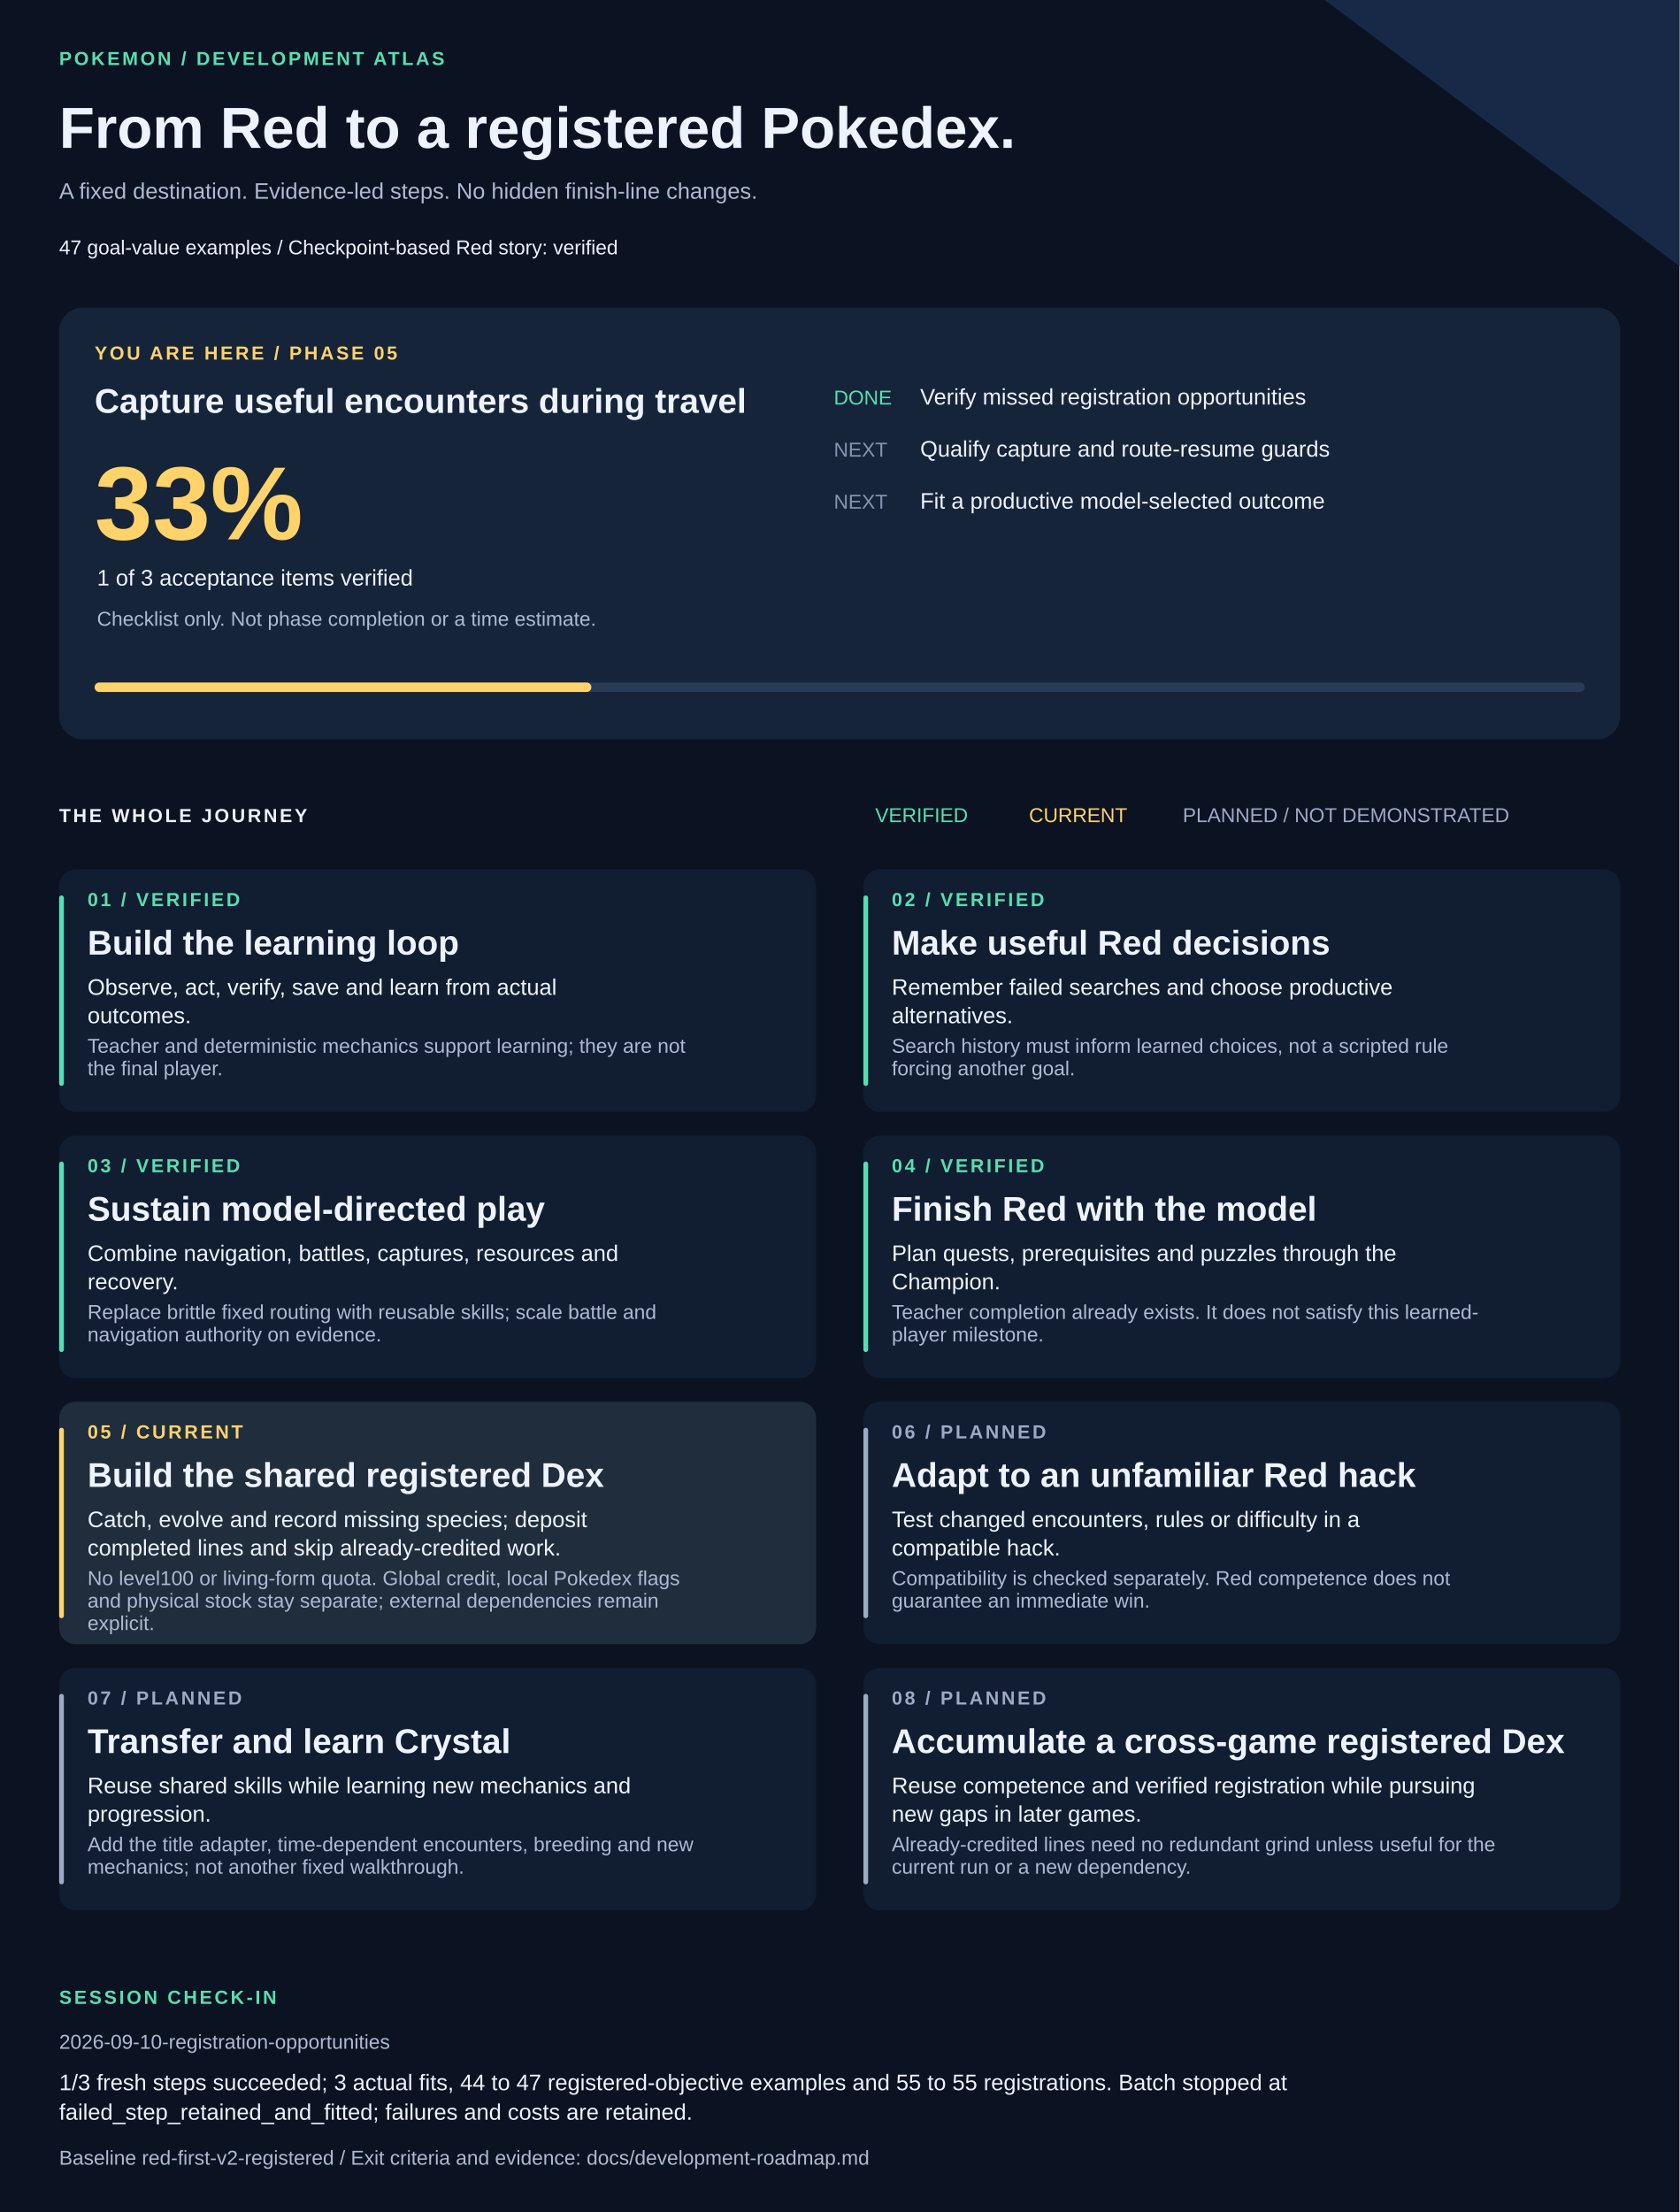
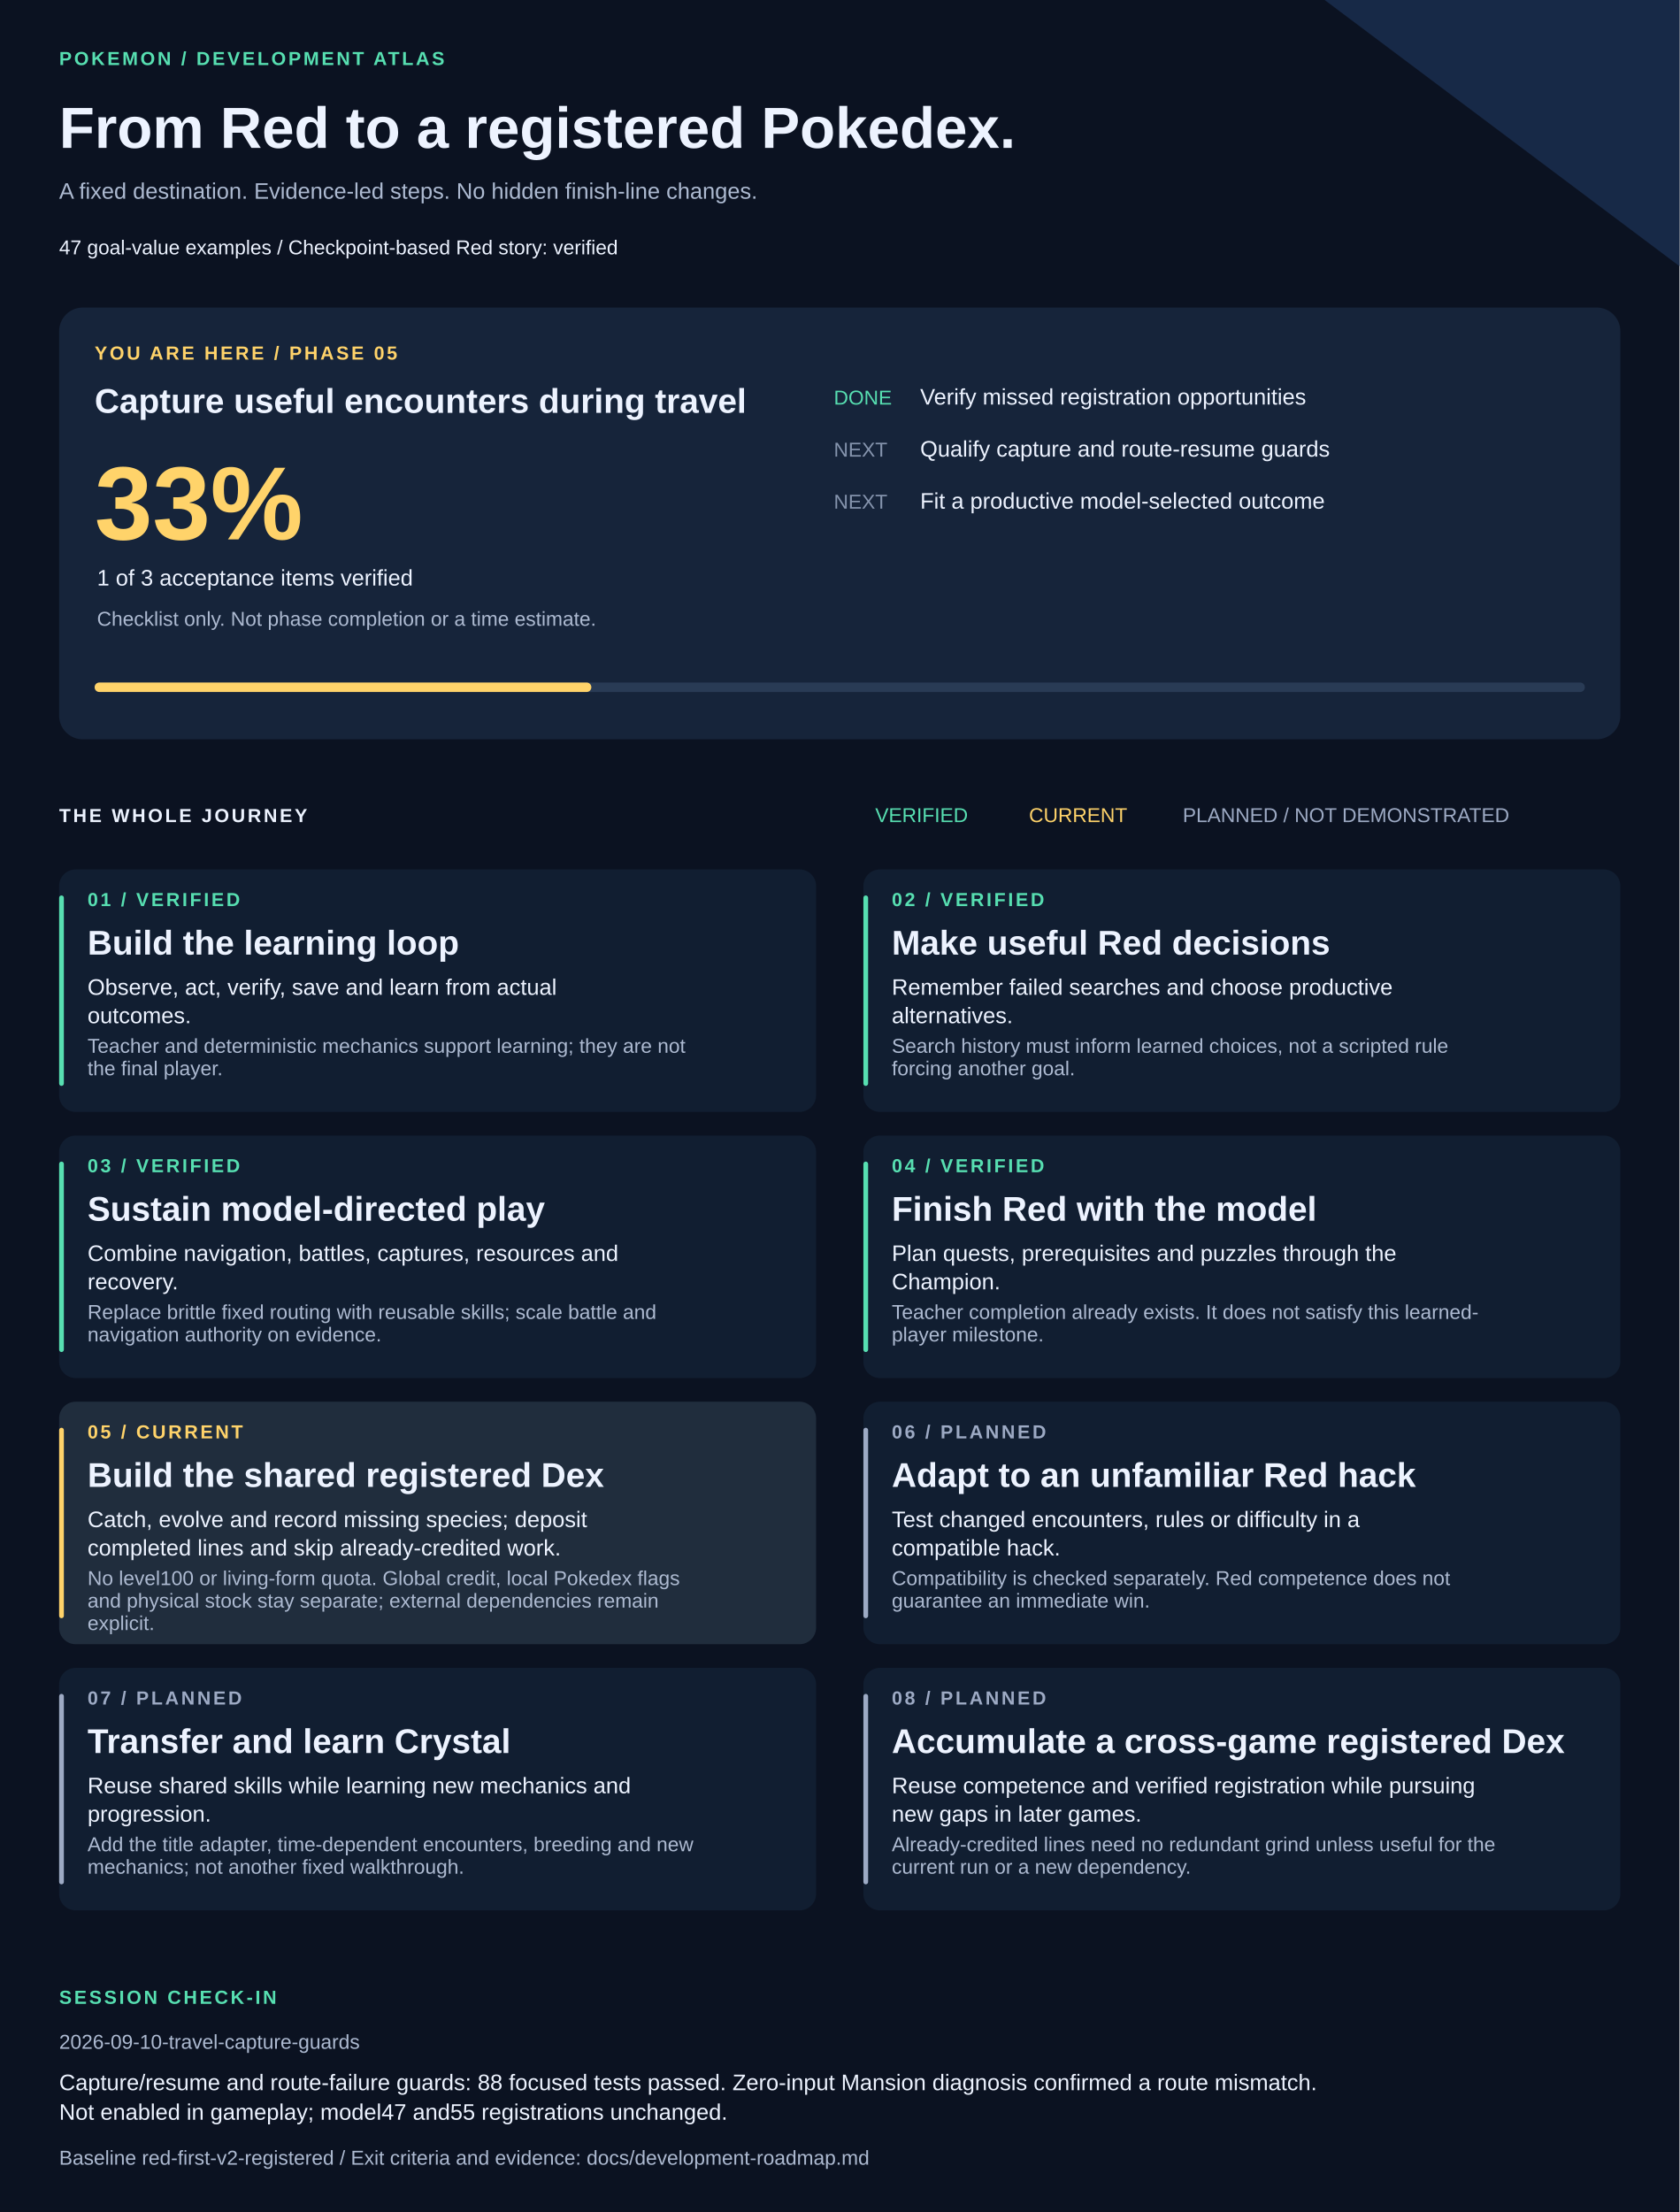
<svg xmlns="http://www.w3.org/2000/svg" width="1420" height="1870" viewBox="0 0 1420 1870" role="img" aria-labelledby="title description">
  <style>text{font-family:Arial,Helvetica,sans-serif;fill:#edf3ff}.muted{fill:#adbad1}.eyebrow{font-size:16px;letter-spacing:2px;font-weight:bold}.heading{font-size:29px;font-weight:bold}.body{font-size:19px}.small{font-size:17px}</style>
  <rect width="1420" height="1870" fill="#0b1221" />
  <path d="M1120 0H1420V225Z" fill="#172947" />
  <text x="50" y="55" class="eyebrow" style="fill:#57dfb1">POKEMON / DEVELOPMENT ATLAS</text>
  <text x="50" y="125" style="font-size:49px;font-weight:bold">From Red to a registered Pokedex.</text>
  <text x="50" y="168" class="body muted">A fixed destination. Evidence-led steps. No hidden finish-line changes.</text>
  <text x="50" y="215" class="small">47 goal-value examples  /  Checkpoint-based Red story: verified</text>
  <rect x="50" y="260" width="1320" height="365" rx="20" fill="#16243a" />
  <text x="80" y="304" class="eyebrow" style="fill:#ffd36a">YOU ARE HERE / PHASE 05</text>
  <text x="80" y="349" class="heading">Capture useful encounters during travel</text>
  <text x="80" y="456" style="font-size:88px;font-weight:bold;fill:#ffd36a">33%</text>
  <text x="82" y="495" class="body">1 of 3 acceptance items verified</text>
  <text x="82" y="529" class="small muted">Checklist only. Not phase completion or a time estimate.</text>
  <text x="705" y="342" class="small" style="fill:#57dfb1">DONE</text>
  <text x="778" y="342" class="body">Verify missed registration opportunities</text>
  <text x="705" y="386" class="small" style="fill:#8594ad">NEXT</text>
  <text x="778" y="386" class="body">Qualify capture and route-resume guards</text>
  <text x="705" y="430" class="small" style="fill:#8594ad">NEXT</text>
  <text x="778" y="430" class="body">Fit a productive model-selected outcome</text>
  <rect x="80" y="577" width="1260" height="8" rx="4" fill="#293b55" />
  <rect x="80" y="577" width="420" height="8" rx="4" fill="#ffd36a" />
  <text x="50" y="695" class="eyebrow">THE WHOLE JOURNEY</text>
  <text x="740" y="695" class="small" style="fill:#57dfb1">VERIFIED</text>
  <text x="870" y="695" class="small" style="fill:#ffd36a">CURRENT</text>
  <text x="1000" y="695" class="small" style="fill:#9daac4">PLANNED / NOT DEMONSTRATED</text>
  <rect x="50" y="735" width="640" height="205" rx="14" fill="#111e31" />
  <rect x="50" y="757" width="4" height="161" rx="2" fill="#57dfb1" />
  <text x="74" y="766" class="eyebrow" style="fill:#57dfb1">01 / VERIFIED</text>
  <text x="74" y="807" class="heading">Build the learning loop</text>
  <text x="74" y="841" class="body">Observe, act, verify, save and learn from actual</text>
  <text x="74" y="865" class="body">outcomes.</text>
  <text x="74" y="890" class="small muted">Teacher and deterministic mechanics support learning; they are not</text>
  <text x="74" y="909" class="small muted">the final player.</text>
  <rect x="730" y="735" width="640" height="205" rx="14" fill="#111e31" />
  <rect x="730" y="757" width="4" height="161" rx="2" fill="#57dfb1" />
  <text x="754" y="766" class="eyebrow" style="fill:#57dfb1">02 / VERIFIED</text>
  <text x="754" y="807" class="heading">Make useful Red decisions</text>
  <text x="754" y="841" class="body">Remember failed searches and choose productive</text>
  <text x="754" y="865" class="body">alternatives.</text>
  <text x="754" y="890" class="small muted">Search history must inform learned choices, not a scripted rule</text>
  <text x="754" y="909" class="small muted">forcing another goal.</text>
  <rect x="50" y="960" width="640" height="205" rx="14" fill="#111e31" />
  <rect x="50" y="982" width="4" height="161" rx="2" fill="#57dfb1" />
  <text x="74" y="991" class="eyebrow" style="fill:#57dfb1">03 / VERIFIED</text>
  <text x="74" y="1032" class="heading">Sustain model-directed play</text>
  <text x="74" y="1066" class="body">Combine navigation, battles, captures, resources and</text>
  <text x="74" y="1090" class="body">recovery.</text>
  <text x="74" y="1115" class="small muted">Replace brittle fixed routing with reusable skills; scale battle and</text>
  <text x="74" y="1134" class="small muted">navigation authority on evidence.</text>
  <rect x="730" y="960" width="640" height="205" rx="14" fill="#111e31" />
  <rect x="730" y="982" width="4" height="161" rx="2" fill="#57dfb1" />
  <text x="754" y="991" class="eyebrow" style="fill:#57dfb1">04 / VERIFIED</text>
  <text x="754" y="1032" class="heading">Finish Red with the model</text>
  <text x="754" y="1066" class="body">Plan quests, prerequisites and puzzles through the</text>
  <text x="754" y="1090" class="body">Champion.</text>
  <text x="754" y="1115" class="small muted">Teacher completion already exists. It does not satisfy this learned-</text>
  <text x="754" y="1134" class="small muted">player milestone.</text>
  <rect x="50" y="1185" width="640" height="205" rx="14" fill="#202d3d" />
  <rect x="50" y="1207" width="4" height="161" rx="2" fill="#ffd36a" />
  <text x="74" y="1216" class="eyebrow" style="fill:#ffd36a">05 / CURRENT</text>
  <text x="74" y="1257" class="heading">Build the shared registered Dex</text>
  <text x="74" y="1291" class="body">Catch, evolve and record missing species; deposit</text>
  <text x="74" y="1315" class="body">completed lines and skip already-credited work.</text>
  <text x="74" y="1340" class="small muted">No level100 or living-form quota. Global credit, local Pokedex flags</text>
  <text x="74" y="1359" class="small muted">and physical stock stay separate; external dependencies remain</text>
  <text x="74" y="1378" class="small muted">explicit.</text>
  <rect x="730" y="1185" width="640" height="205" rx="14" fill="#111e31" />
  <rect x="730" y="1207" width="4" height="161" rx="2" fill="#9daac4" />
  <text x="754" y="1216" class="eyebrow" style="fill:#9daac4">06 / PLANNED</text>
  <text x="754" y="1257" class="heading">Adapt to an unfamiliar Red hack</text>
  <text x="754" y="1291" class="body">Test changed encounters, rules or difficulty in a</text>
  <text x="754" y="1315" class="body">compatible hack.</text>
  <text x="754" y="1340" class="small muted">Compatibility is checked separately. Red competence does not</text>
  <text x="754" y="1359" class="small muted">guarantee an immediate win.</text>
  <rect x="50" y="1410" width="640" height="205" rx="14" fill="#111e31" />
  <rect x="50" y="1432" width="4" height="161" rx="2" fill="#9daac4" />
  <text x="74" y="1441" class="eyebrow" style="fill:#9daac4">07 / PLANNED</text>
  <text x="74" y="1482" class="heading">Transfer and learn Crystal</text>
  <text x="74" y="1516" class="body">Reuse shared skills while learning new mechanics and</text>
  <text x="74" y="1540" class="body">progression.</text>
  <text x="74" y="1565" class="small muted">Add the title adapter, time-dependent encounters, breeding and new</text>
  <text x="74" y="1584" class="small muted">mechanics; not another fixed walkthrough.</text>
  <rect x="730" y="1410" width="640" height="205" rx="14" fill="#111e31" />
  <rect x="730" y="1432" width="4" height="161" rx="2" fill="#9daac4" />
  <text x="754" y="1441" class="eyebrow" style="fill:#9daac4">08 / PLANNED</text>
  <text x="754" y="1482" class="heading">Accumulate a cross-game registered Dex</text>
  <text x="754" y="1516" class="body">Reuse competence and verified registration while pursuing</text>
  <text x="754" y="1540" class="body">new gaps in later games.</text>
  <text x="754" y="1565" class="small muted">Already-credited lines need no redundant grind unless useful for the</text>
  <text x="754" y="1584" class="small muted">current run or a new dependency.</text>
  <text x="50" y="1694" class="eyebrow" style="fill:#57dfb1">SESSION CHECK-IN</text>
-   <text x="50" y="1732" class="small muted">2026-09-10-registration-opportunities</text>
-   <text x="50" y="1767" class="body">1/3 fresh steps succeeded; 3 actual fits, 44 to 47 registered-objective examples and 55 to 55 registrations. Batch stopped at</text>
-   <text x="50" y="1792" class="body">failed_step_retained_and_fitted; failures and costs are retained.</text>
+   <text x="50" y="1732" class="small muted">2026-09-10-travel-capture-guards</text>
+   <text x="50" y="1767" class="body">Capture/resume and route-failure guards: 88 focused tests passed. Zero-input Mansion diagnosis confirmed a route mismatch.</text>
+   <text x="50" y="1792" class="body">Not enabled in gameplay; model47 and55 registrations unchanged.</text>
  <text x="50" y="1830" class="small muted">Baseline red-first-v2-registered / Exit criteria and evidence: docs/development-roadmap.md</text>
</svg>
